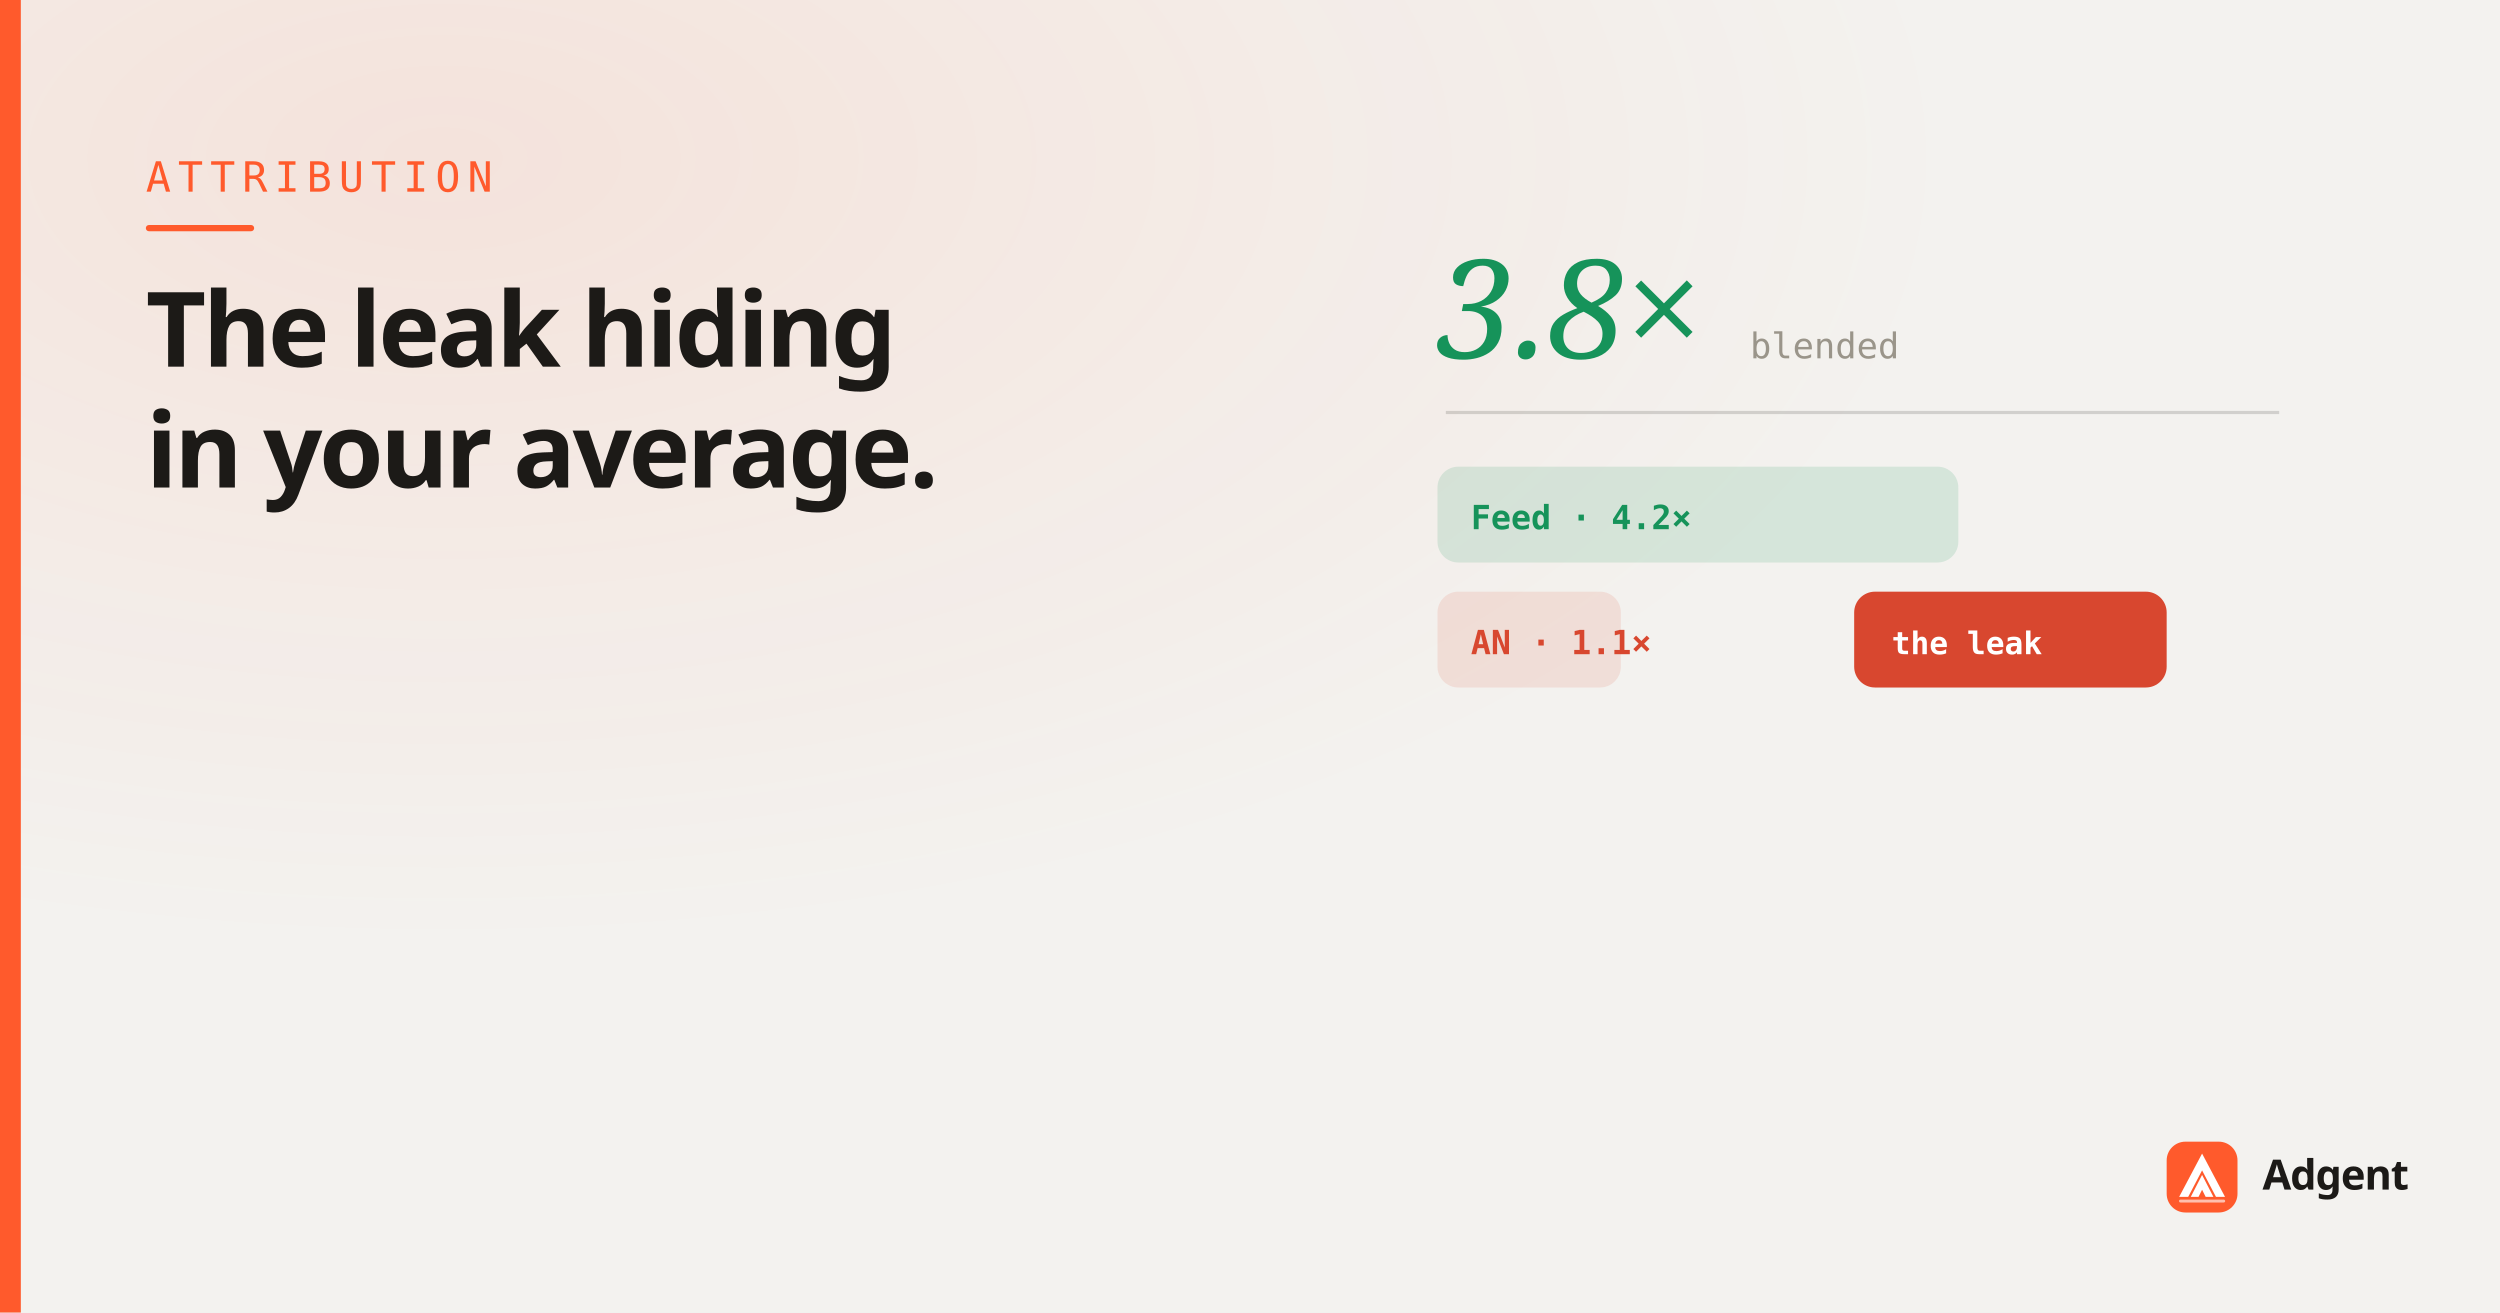
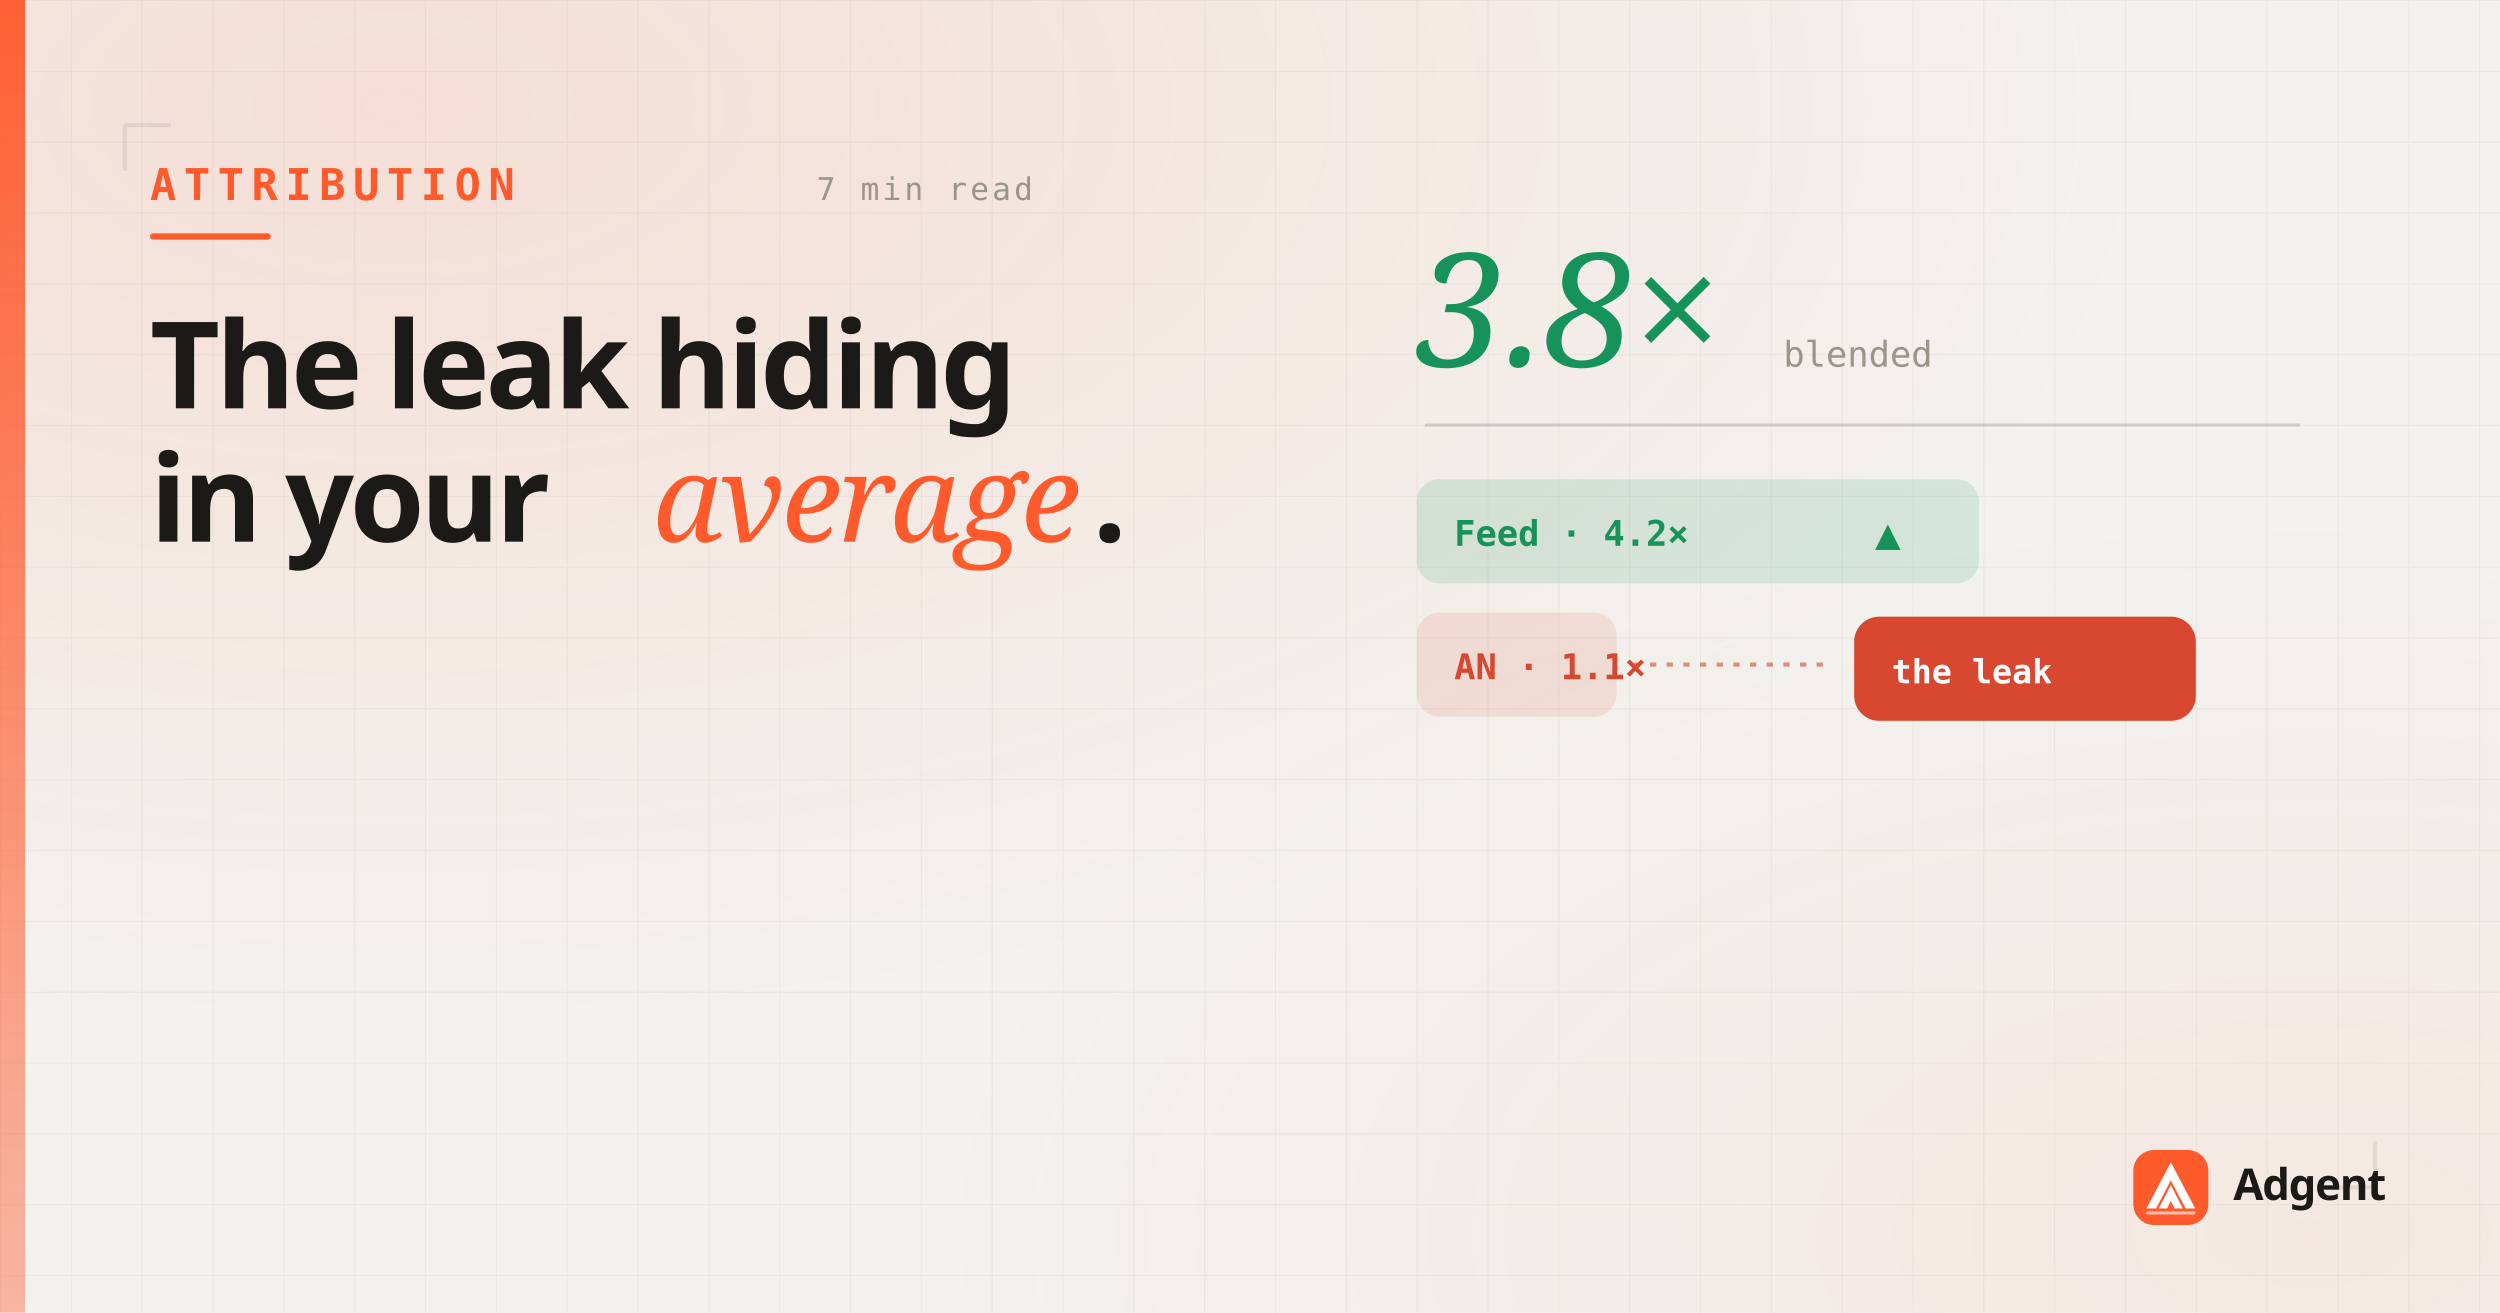
<svg xmlns="http://www.w3.org/2000/svg" viewBox="0 0 1200 630" role="img" preserveAspectRatio="xMidYMid slice">
-   <rect width="1200" height="630" fill="#f3f2ef" />
  <defs>
-     <radialGradient id="glow" cx="18%" cy="12%" r="60%">
-       <stop offset="0%" stop-color="#ff5a2c" stop-opacity="0.10" />
+     <pattern id="grid" width="34" height="34" patternUnits="userSpaceOnUse">
+       <path d="M34 0 H0 V34" fill="none" stroke="rgba(28,25,20,0.045)" stroke-width="1" />
+     </pattern>
+     <radialGradient id="glow" cx="16%" cy="8%" r="70%">
+       <stop offset="0%" stop-color="#ff5a2c" stop-opacity="0.13" />
+       <stop offset="100%" stop-color="#ff5a2c" stop-opacity="0" />
+     </radialGradient>
+     <radialGradient id="glow2" cx="92%" cy="94%" r="55%">
+       <stop offset="0%" stop-color="#ff5a2c" stop-opacity="0.07" />
      <stop offset="100%" stop-color="#ff5a2c" stop-opacity="0" />
    </radialGradient>
    <linearGradient id="fade" x1="0" y1="0" x2="0" y2="1">
-       <stop offset="0%" stop-color="#ff5a2c" stop-opacity="0.9" />
-       <stop offset="100%" stop-color="#ff5a2c" stop-opacity="0.35" />
+       <stop offset="0%" stop-color="#ff5a2c" stop-opacity="0.95" />
+       <stop offset="100%" stop-color="#ff5a2c" stop-opacity="0.4" />
+     </linearGradient>
+     <linearGradient id="barGrad" x1="0" y1="1" x2="0" y2="0">
+       <stop offset="0%" stop-color="#16935a" stop-opacity="0.75" />
+       <stop offset="100%" stop-color="#16935a" stop-opacity="1" />
    </linearGradient>
  </defs>
+   <rect width="1200" height="630" fill="#f3f2ef" />
+   <rect width="1200" height="630" fill="url(#grid)" />
  <rect width="1200" height="630" fill="url(#glow)" />
-   <rect x="0" y="0" width="10" height="630" fill="#ff5a2c" />
-   <text x="70" y="92" font-family="'Geist Mono',monospace" font-size="20" font-weight="500" letter-spacing="3.4" fill="#ff5a2c">ATTRIBUTION</text>
-   <rect x="70" y="108" width="52" height="3" rx="1.5" fill="#ff5a2c" />
-   <text x="70" y="176" font-family="'Plus Jakarta Sans',sans-serif" font-size="50" font-weight="700" letter-spacing="-1.6" fill="#1c1a17">The leak hiding</text>
-   <text x="70" y="234" font-family="'Plus Jakarta Sans',sans-serif" font-size="50" font-weight="700" letter-spacing="-1.6" fill="#1c1a17">in your average.</text>
-   <g transform="translate(690,132)">
-     <text x="0" y="40" font-family="'Fraunces',serif" font-size="66" font-style="italic" font-weight="500" fill="#16935a">3.8×</text>
-     <text x="150" y="40" font-family="'Geist Mono',monospace" font-size="17" fill="#9a958a">blended</text>
-     <line x1="4" y1="66" x2="404" y2="66" stroke="rgba(28,25,20,0.16)" stroke-width="1.5" />
-     <g transform="translate(0,92)">
-       <rect x="0" y="0" width="250" height="46" rx="10" fill="rgba(22,147,90,0.14)" />
-       <text x="16" y="30" font-family="'Geist Mono',monospace" font-size="16" font-weight="600" fill="#16935a">Feed · 4.2×</text>
-       <rect x="0" y="60" width="88" height="46" rx="10" fill="rgba(216,71,47,0.12)" />
-       <text x="16" y="90" font-family="'Geist Mono',monospace" font-size="16" font-weight="600" fill="#d8472f">AN · 1.1×</text>
-       <g transform="translate(200,60)">
-         <rect x="0" y="0" width="150" height="46" rx="10" fill="#d8472f" />
-         <text x="18" y="30" font-family="'Geist Mono',monospace" font-size="15" font-weight="600" fill="#fff">the leak</text>
+   <rect width="1200" height="630" fill="url(#glow2)" />
+   <rect x="0" y="0" width="12" height="630" fill="url(#fade)" />
+   <path d="M60 60 h22 M60 60 v22" stroke="rgba(28,25,20,0.16)" stroke-width="2" fill="none" opacity="0.5" />
+   <path d="M1140 570 h-22 M1140 570 v-22" stroke="rgba(28,25,20,0.16)" stroke-width="2" fill="none" opacity="0.5" />
+   <g>
+     <text x="72" y="96" font-family="'Geist Mono',monospace" font-size="21" font-weight="600" letter-spacing="3.6" fill="#ff5a2c">ATTRIBUTION</text>
+     <rect x="72" y="112" width="58" height="3" rx="1.5" fill="#ff5a2c" />
+     <text x="392" y="96" font-family="'Geist Mono',monospace" font-size="15" letter-spacing="1.5" fill="#9a958a">7 min read</text>
+   </g>
+   <text x="72" y="196" font-family="'Plus Jakarta Sans',sans-serif" font-size="58" font-weight="700" font-style="normal" letter-spacing="-2" fill="#1c1a17">The leak hiding</text>
+   <text x="72" y="260" font-family="'Plus Jakarta Sans',sans-serif" font-size="58" font-weight="700" font-style="normal" letter-spacing="-2" fill="#1c1a17">in your </text>
+   <text x="313.28" y="260" font-family="'Fraunces',serif" font-size="58" font-weight="500" font-style="italic" letter-spacing="-1.4" fill="#ff5a2c">average</text>
+   <text x="524.4" y="260" font-family="'Plus Jakarta Sans',sans-serif" font-size="58" font-weight="700" font-style="normal" letter-spacing="-2" fill="#1c1a17">.</text>
+   <g transform="translate(680,130)">
+     <text x="0" y="46" font-family="'Fraunces',serif" font-size="76" font-style="italic" font-weight="500" fill="#16935a">3.8×</text>
+     <text x="176" y="46" font-family="'Geist Mono',monospace" font-size="17" fill="#9a958a">blended</text>
+     <line x1="4" y1="74" x2="424" y2="74" stroke="rgba(28,25,20,0.16)" stroke-width="1.5" />
+     <g transform="translate(0,100)">
+       <rect x="0" y="0" width="270" height="50" rx="11" fill="rgba(22,147,90,0.14)" />
+       <text x="18" y="32" font-family="'Geist Mono',monospace" font-size="17" font-weight="600" fill="#16935a">Feed · 4.2×</text>
+       <text x="220" y="32" font-family="'Plus Jakarta Sans',sans-serif" font-size="16" fill="#16935a">▲</text>
+       <rect x="0" y="64" width="96" height="50" rx="11" fill="rgba(216,71,47,0.12)" />
+       <text x="18" y="96" font-family="'Geist Mono',monospace" font-size="17" font-weight="600" fill="#d8472f">AN · 1.1×</text>
+       <g transform="translate(210,66)">
+         <rect width="164" height="50" rx="12" fill="#d8472f" />
+         <text x="18" y="32" font-family="'Geist Mono',monospace" font-size="16" font-weight="600" fill="#fff">the leak</text>
      </g>
+       <path d="M104 89 h96" stroke="#d8472f" stroke-width="2" stroke-dasharray="3 5" opacity="0.6" />
    </g>
  </g>
-   <g transform="translate(1040,548)">
-     <rect width="34" height="34" rx="9" fill="#ff5a2c" />
-     <g transform="translate(17,17.5) scale(0.155) translate(-85,-82)">
+   <g transform="translate(1024,552)">
+     <rect width="36" height="36" rx="10" fill="#ff5a2c" />
+     <g transform="translate(18,18.5) scale(0.165) translate(-85,-82)">
      <path d="M14 140 L85 6 L156 140 L128 140 L85 58 L42 140 Z" fill="#fff" />
      <path d="M50 140 L85 72 L120 140 L96 140 L85 118 L74 140 Z" fill="#fff" />
      <path d="M18 153 L152 153" stroke="#fff" stroke-width="9" stroke-linecap="round" opacity="0.62" />
    </g>
-     <text x="46" y="23" font-family="'Plus Jakarta Sans',sans-serif" font-size="20" font-weight="800" letter-spacing="-0.5" fill="#1c1a17">Adgent</text>
+     <text x="48" y="24" font-family="'Plus Jakarta Sans',sans-serif" font-size="21" font-weight="800" letter-spacing="-0.6" fill="#1c1a17">Adgent</text>
  </g>
</svg>
